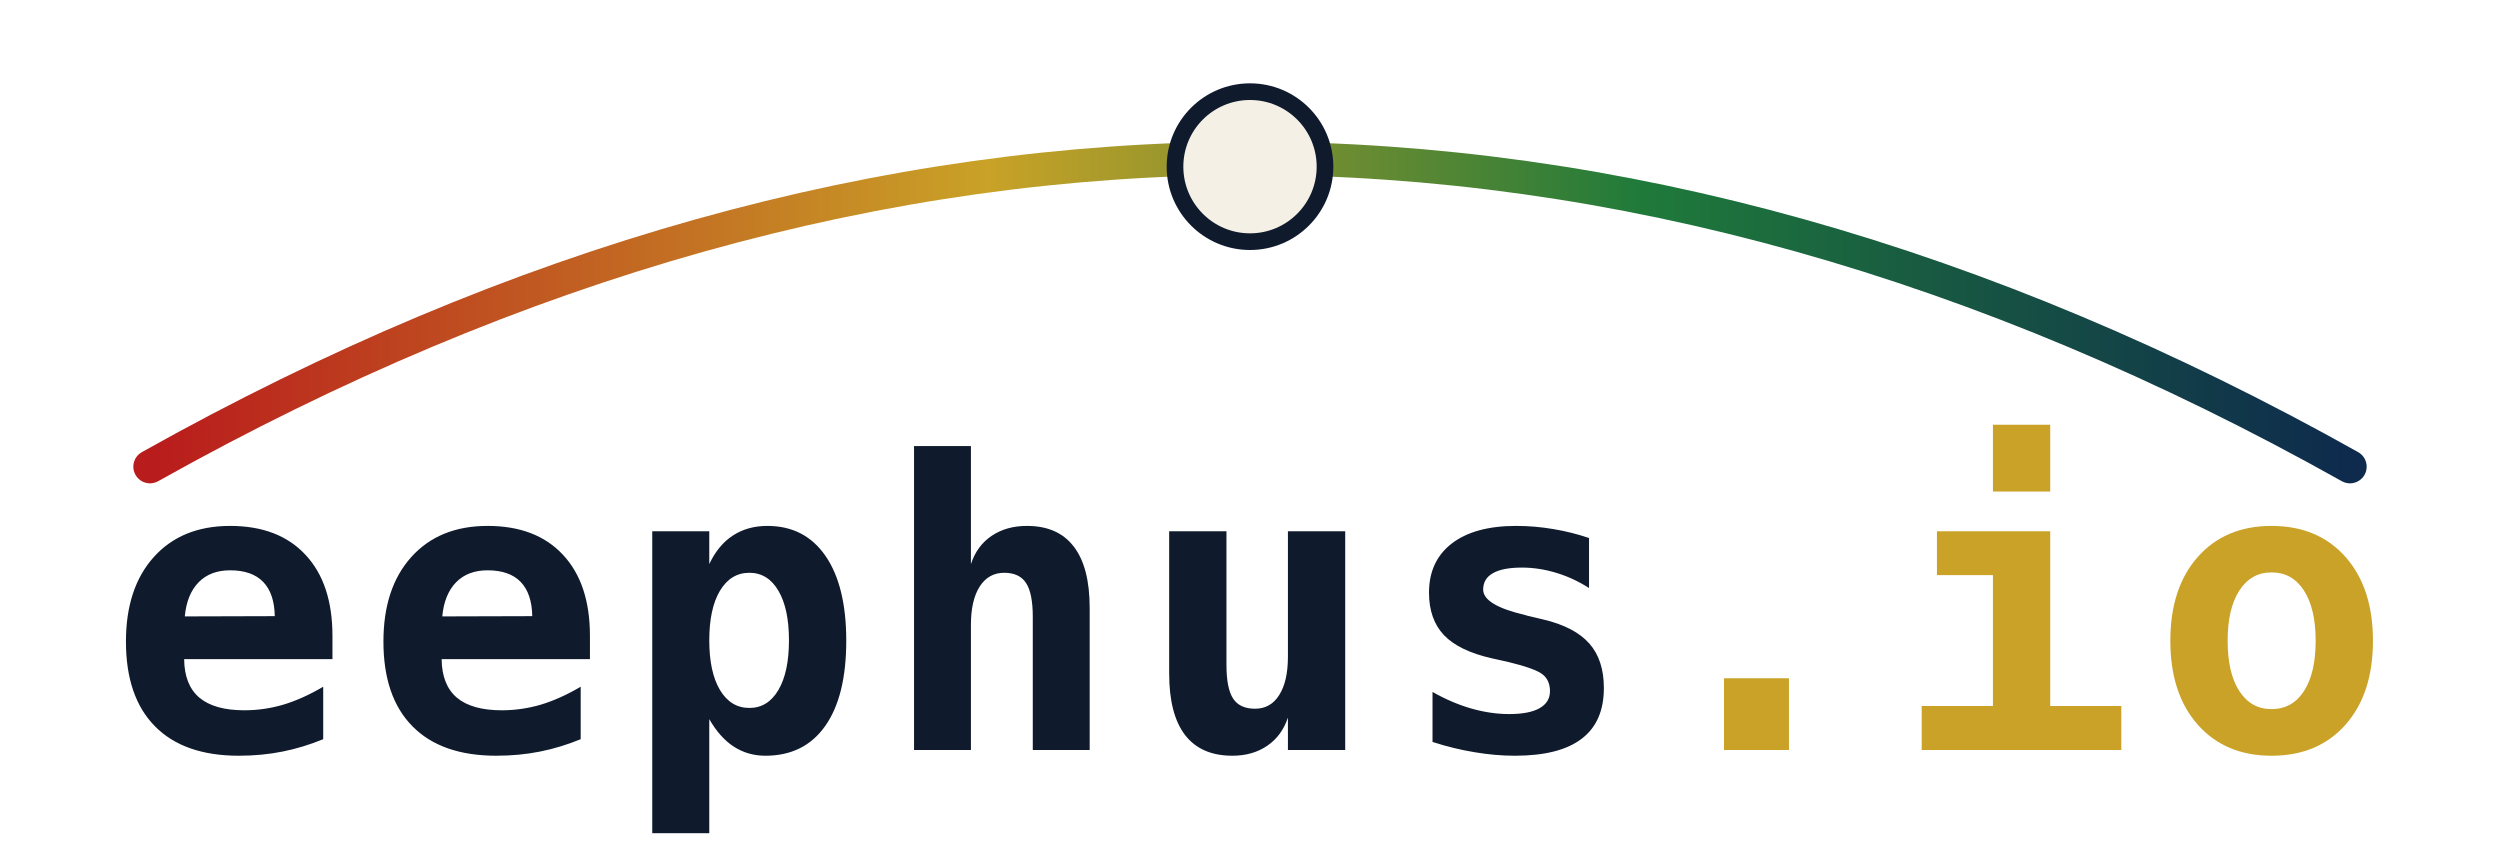
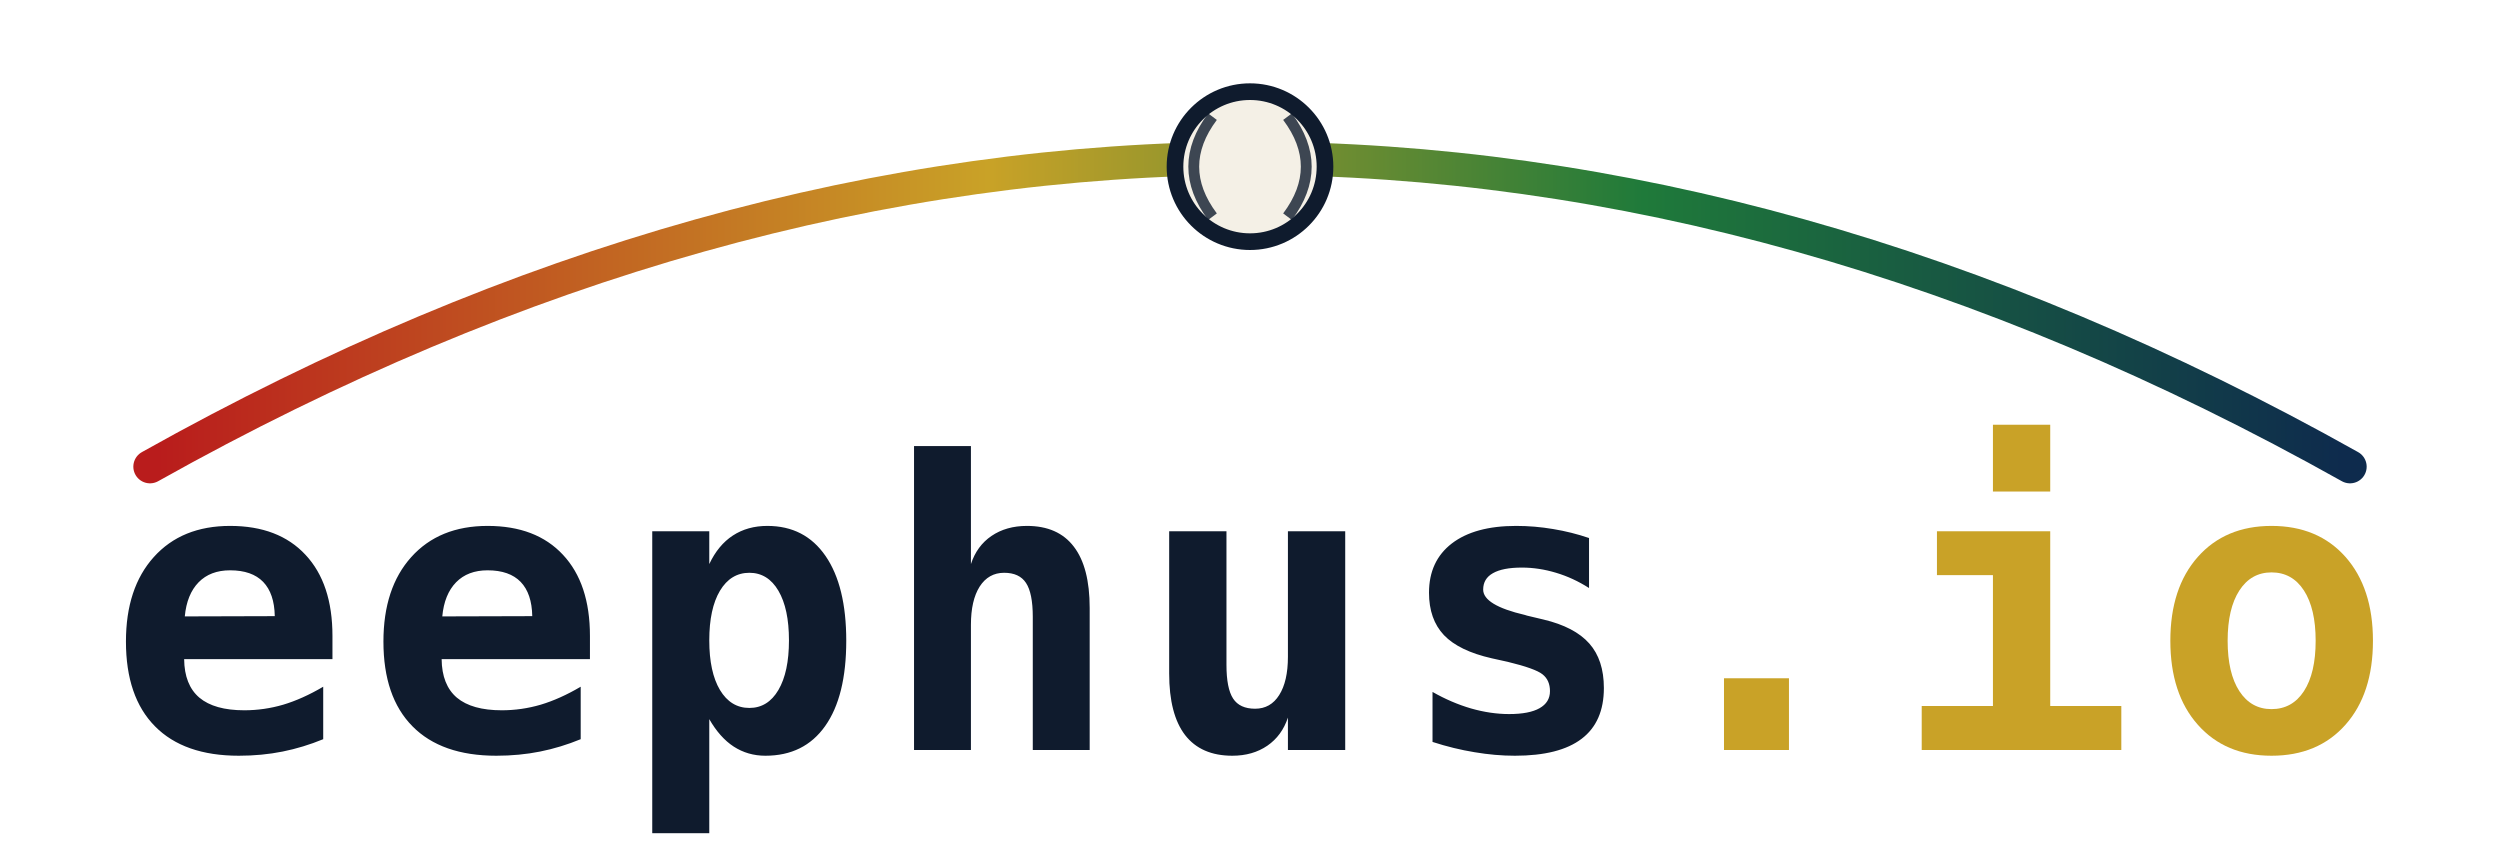
<svg xmlns="http://www.w3.org/2000/svg" viewBox="0 0 300 104" role="img" aria-label="eephus.io">
  <defs>
    <linearGradient id="ew-arc-g" x1="0" y1="0" x2="1" y2="0">
      <stop offset="0%" stop-color="#B91C1C" />
      <stop offset="38%" stop-color="#C9A227" />
      <stop offset="68%" stop-color="#1F7A3A" />
      <stop offset="100%" stop-color="#0E2B4D" />
    </linearGradient>
  </defs>
  <path d="M 18 56 Q 150 -18 282 56" fill="none" stroke="url(#ew-arc-g)" stroke-width="4" stroke-linecap="round" />
  <circle cx="150" cy="20" r="9" fill="#F4F0E6" stroke="#0F1B2D" stroke-width="2" />
+   <path d="M 154.5 14 Q 159 20 154.5 26" fill="none" stroke="#0F1B2D" stroke-width="1.3" opacity="0.8" />
+   <path d="M 145.5 14 Q 141 20 145.5 26" fill="none" stroke="#0F1B2D" stroke-width="1.3" opacity="0.8" />
  <text x="150" y="90" text-anchor="middle" font-family="'MS Gothic','MS UI Gothic','Osaka-Mono','Roboto Mono','VT323',monospace" font-weight="700" font-size="48" letter-spacing="2" fill="#0F1B2D">eephus<tspan fill="#C9A227">.io</tspan>
  </text>
</svg>
